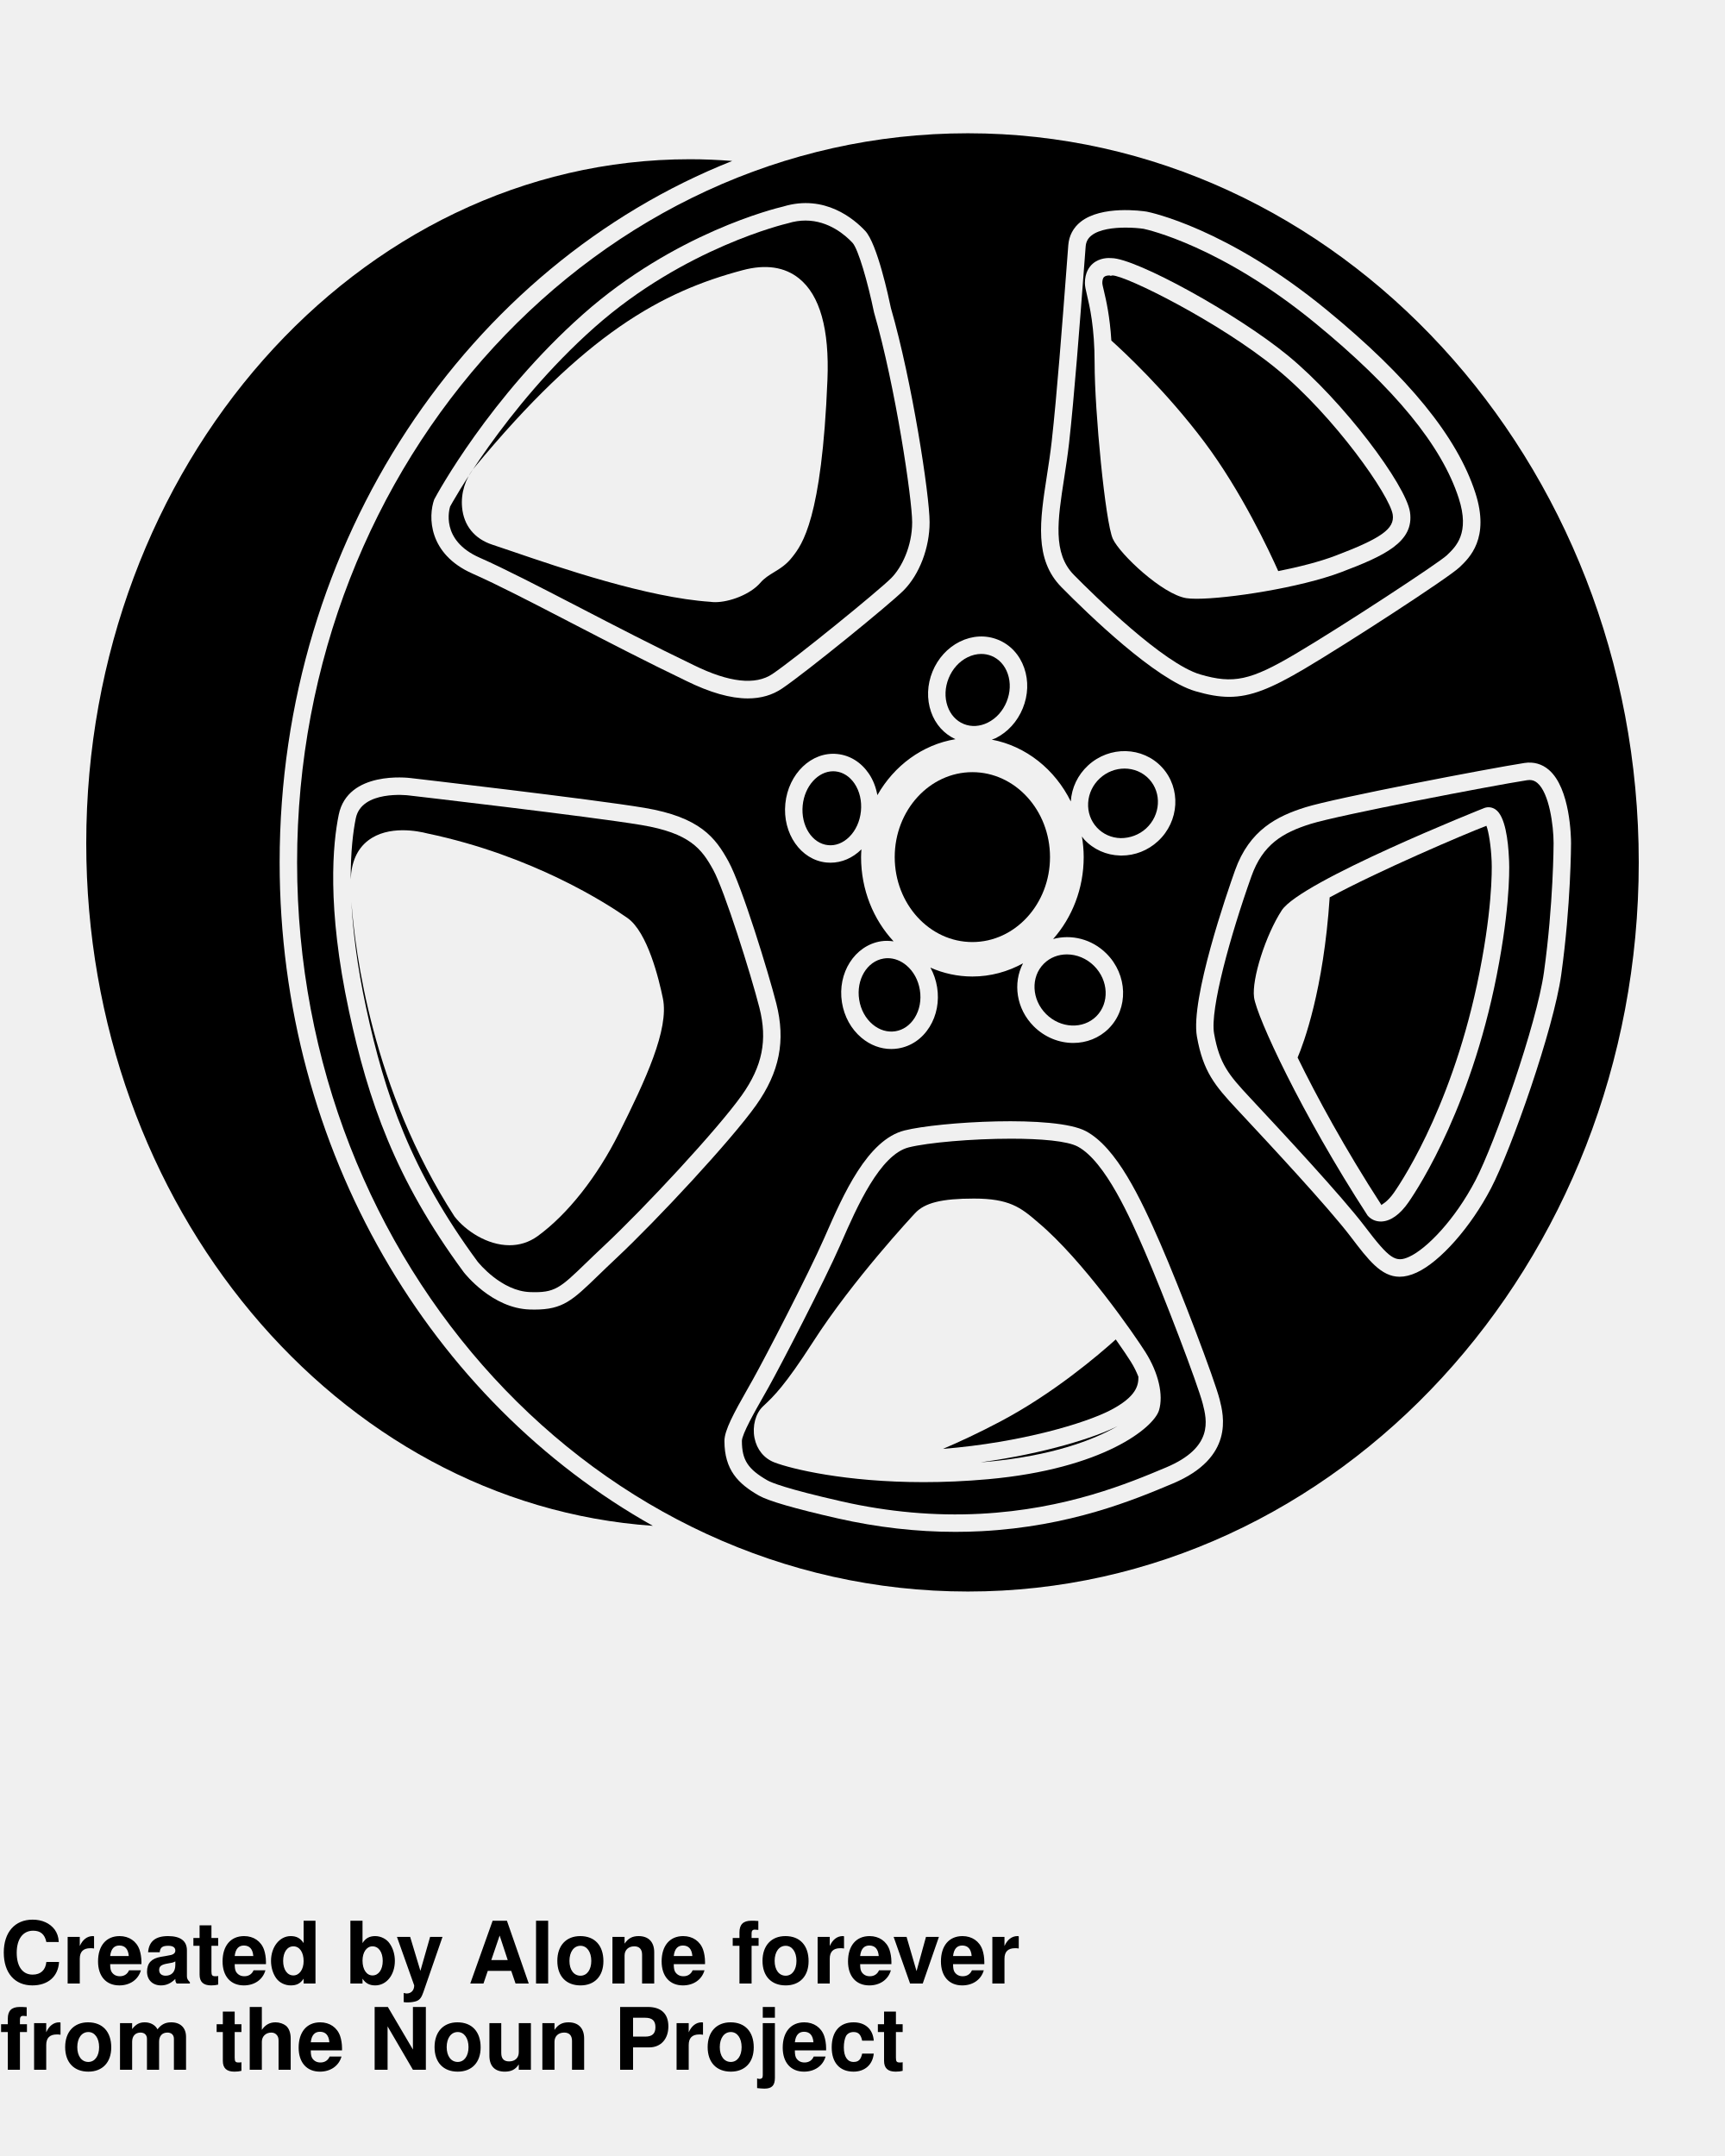
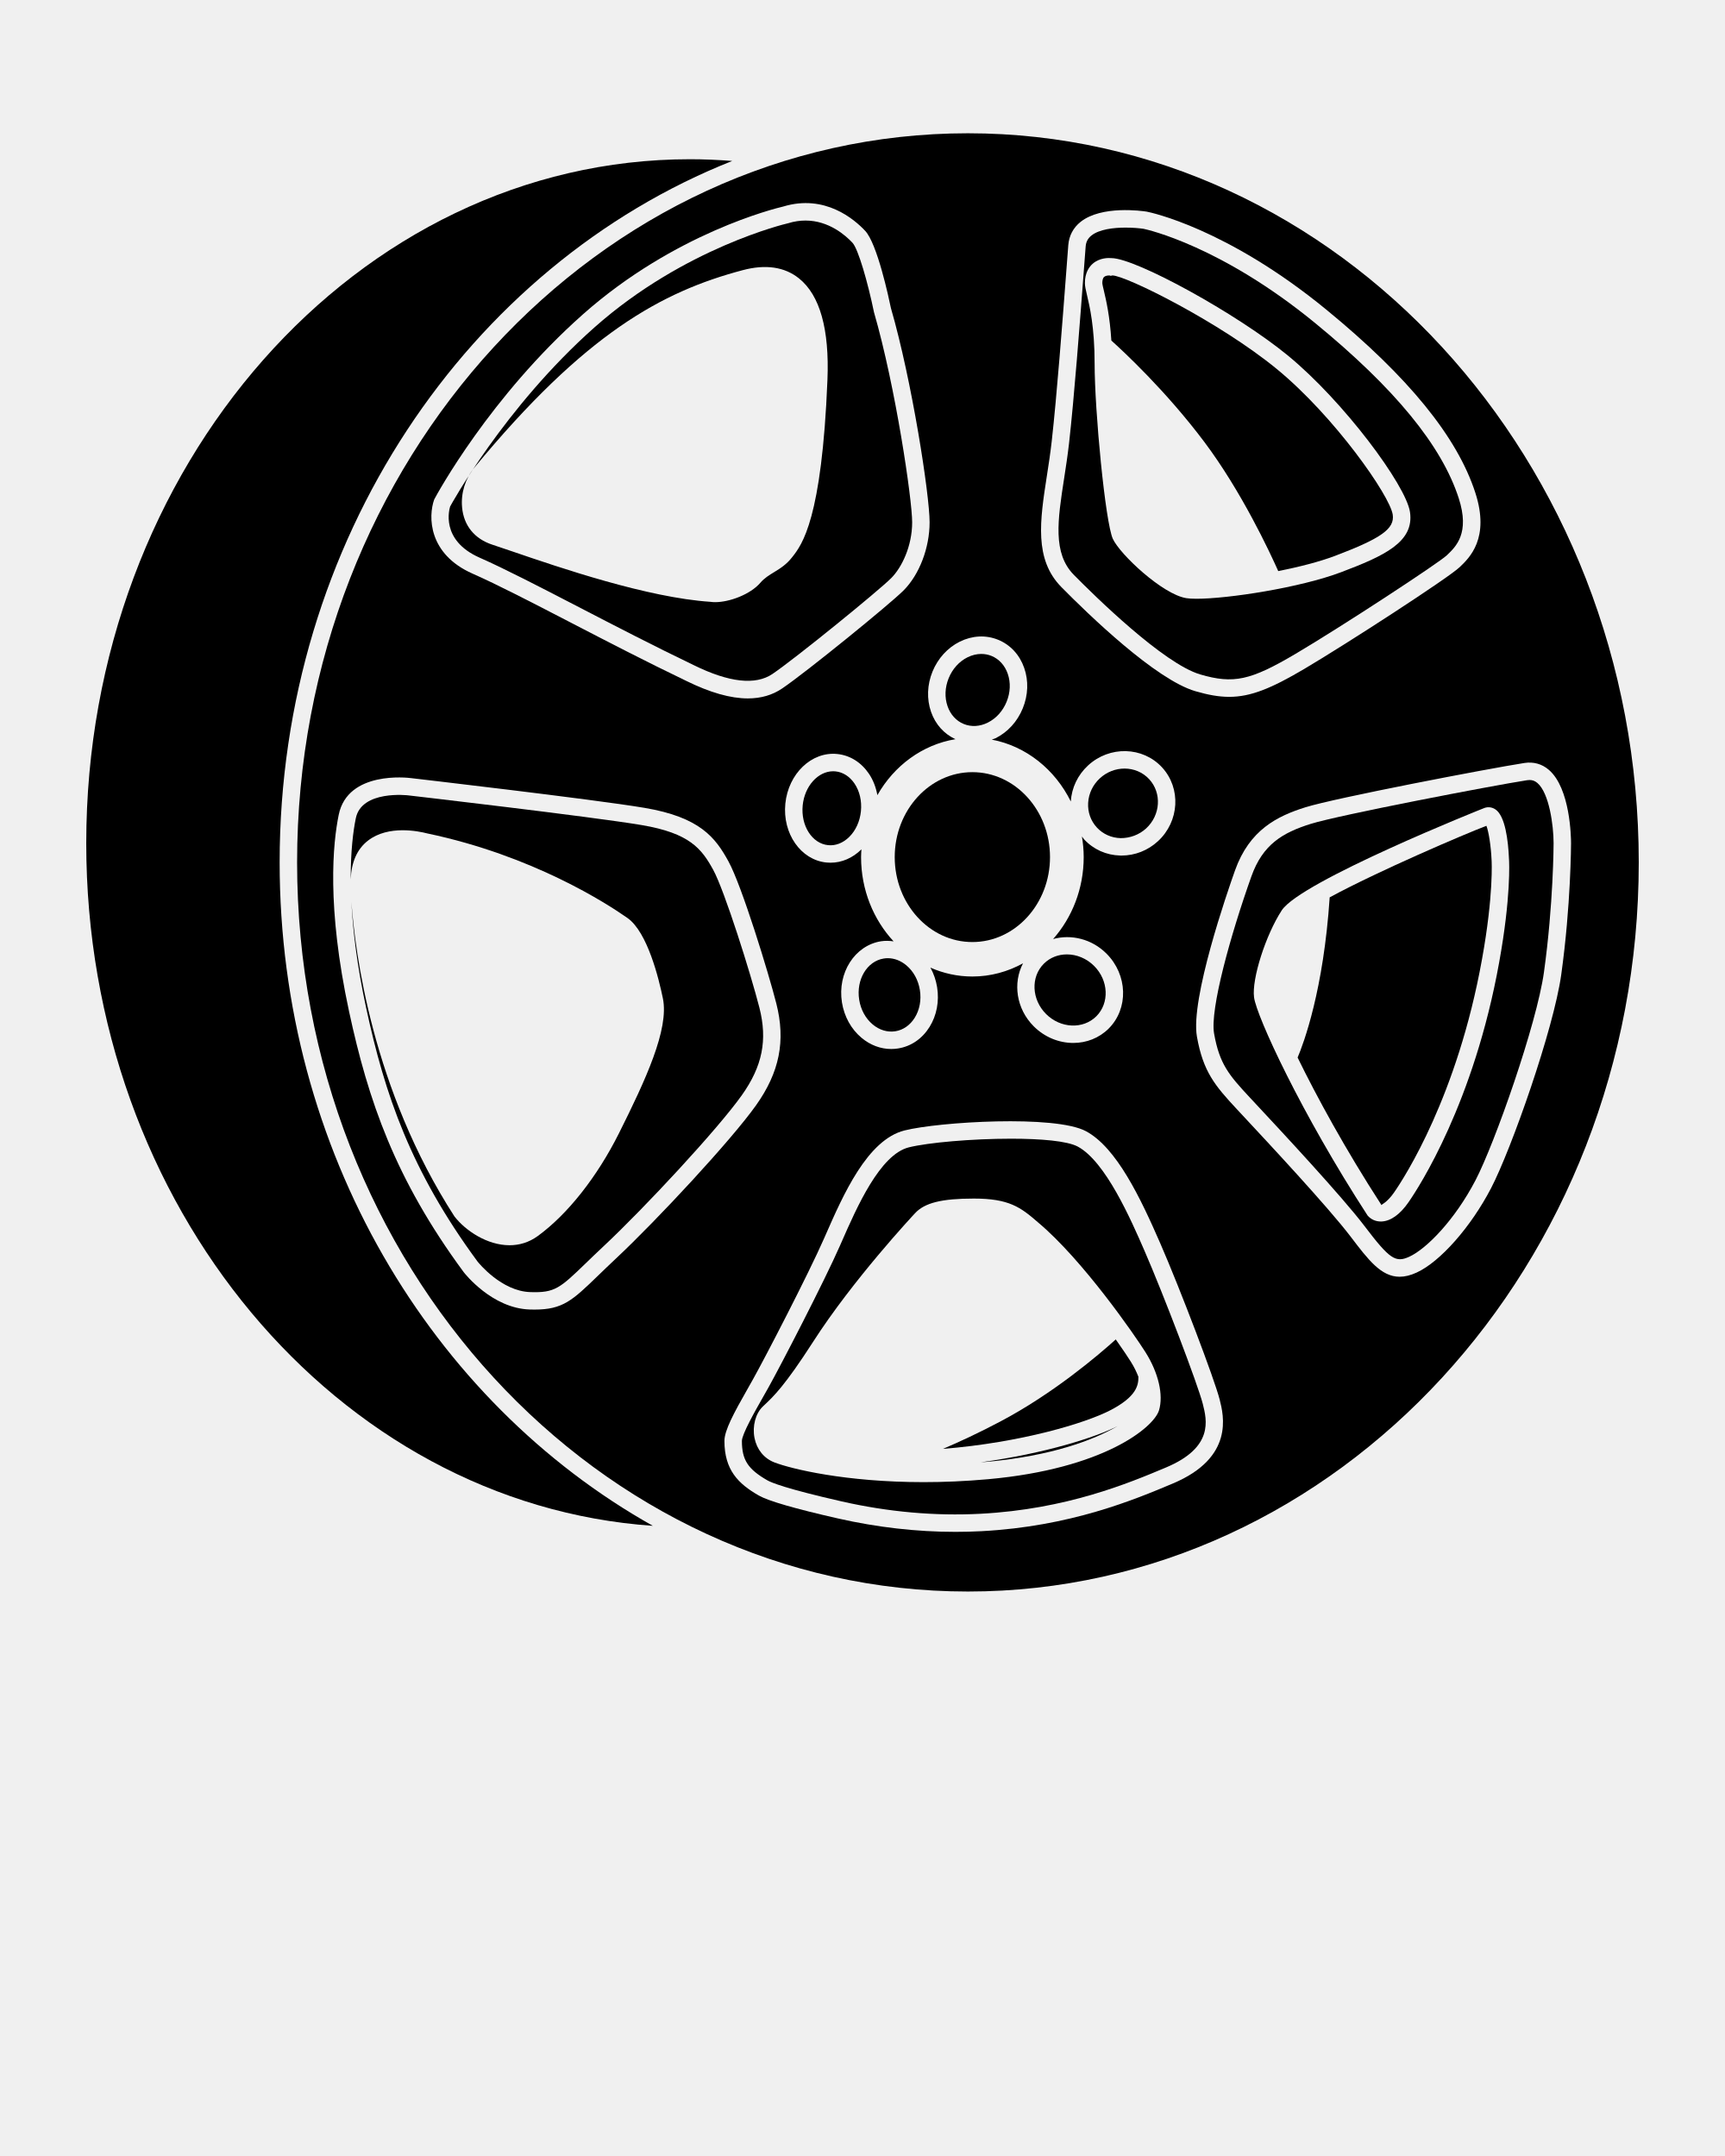
<svg xmlns="http://www.w3.org/2000/svg" version="1.1" x="0px" y="0px" viewBox="0 0 100 125" style="enable-background:new 0 0 100 100;" xml:space="preserve">
  <style type="text/css">
	.st0{fill:none;stroke:#000000;stroke-miterlimit:10;}
	.st1{fill:none;stroke:#FFFFFF;stroke-linecap:round;stroke-linejoin:round;stroke-miterlimit:10;}
	.st2{fill:none;stroke:#000000;stroke-linecap:round;stroke-linejoin:round;stroke-miterlimit:10;}
</style>
  <g>
    <g>
      <path d="M44.025,58.43c-0.499-1.96-2.021-6.796-2.68-8    c-0.671-1.223-1.361-2.125-4.153-2.595c-2.931-0.493-13.408-1.708-13.514-1.72    c-0.032-0.005-2.712-0.321-3.051,1.323c-0.151,0.734-0.301,1.912-0.296,3.543    c0.038-0.994,0.368-1.756,1.006-2.248c1.178-0.909,2.926-0.545,3.437-0.412    c6.127,1.286,10.429,4.078,11.602,4.903c1.162,0.818,1.823,3.537,2.054,4.669    c0.362,1.78-0.999,4.714-2.551,7.817c-1.262,2.523-2.974,4.691-4.699,5.949    c-0.521,0.381-1.085,0.537-1.643,0.537c-1.286,0-2.543-0.833-3.192-1.67    c-4.771-7.383-5.767-15.354-5.974-18.239c0.086,1.66,0.324,3.678,0.852,6.133    c1.083,5.04,2.597,9.473,6.458,14.718c0.066,0.084,1.389,1.722,3.059,1.775    c1.422,0.047,1.713-0.217,3.228-1.683c0.3-0.29,0.644-0.623,1.049-1.001    c2.358-2.209,6.592-6.763,7.987-8.73C44.197,61.819,44.501,60.304,44.025,58.43    z" />
      <path d="M66.343,72.506c-0.787-1.805-2.252-5.164-3.865-6.03    c-0.613-0.329-2.153-0.457-3.861-0.457c-2.26,0-4.819,0.224-5.932,0.502    c-1.674,0.419-3.013,3.469-3.898,5.488l-0.086,0.196    c-0.93,2.116-3.457,6.994-4.158,8.246l-0.299,0.529    c-0.462,0.813-1.235,2.173-1.235,2.562c0,1.103,0.347,1.637,1.483,2.288    c0.212,0.121,1.056,0.482,4.308,1.22c2.699,0.612,5.402,0.853,8.035,0.715    c4.999-0.261,8.607-1.779,10.764-2.686c2.767-1.164,2.366-2.744,2.127-3.689    C69.445,80.285,67.454,75.057,66.343,72.506z M67.188,81.769    c-0.304,0.998-3.219,3.39-9.903,3.992c-1.331,0.12-2.584,0.17-3.744,0.17    c-4.536,0-7.664-0.768-8.643-1.142c-0.603-0.231-1.025-0.747-1.158-1.418    c-0.136-0.691,0.06-1.428,0.492-1.835l0.082-0.077    c0.524-0.494,1.178-1.108,2.815-3.652c2.324-3.622,5.805-7.348,5.916-7.466    c0.556-0.605,1.545-0.851,3.41-0.851c2.036,0,2.707,0.498,3.717,1.378    c2.601,2.177,5.629,6.57,6.238,7.539C67.159,79.597,67.457,80.886,67.188,81.769z    " />
      <path d="M64.682,77.657c-0.996,0.899-3.613,3.134-6.69,4.758    c-1.285,0.679-2.395,1.191-3.329,1.588c4.569-0.37,8.26-1.498,9.679-2.227    c1.567-0.804,1.658-1.482,1.652-1.957c-0.111-0.279-0.249-0.57-0.44-0.873    C65.403,78.704,65.095,78.242,64.682,77.657z" />
      <path d="M56.851,84.78c0.115-0.009,0.227-0.016,0.343-0.026    c3.777-0.34,6.211-1.268,7.594-2.071    C63.519,83.33,60.577,84.272,56.851,84.78z" />
      <path d="M48.435,44.723c-0.046-0.004-0.09-0.007-0.134-0.007    c-0.877,0-1.655,0.855-1.768,1.977c-0.117,1.179,0.544,2.215,1.474,2.307    c0.432,0.045,0.867-0.125,1.222-0.475c0.38-0.375,0.621-0.906,0.68-1.494    v-0.001c0.058-0.589-0.073-1.157-0.371-1.6    C49.259,45.018,48.867,44.767,48.435,44.723z" />
      <path d="M16.211,50c0-18.662,10.944-34.603,26.235-40.668    c-0.812-0.063-1.627-0.1-2.44-0.1C20.704,9.231,5,27.021,5,48.889    C5,69.934,19.547,87.195,37.846,88.464C25.011,81.261,16.211,66.729,16.211,50z" />
      <path d="M63.585,47.976c0.356,0.385,0.847,0.604,1.384,0.617    c0.534,0.001,1.065-0.189,1.474-0.564c0.837-0.772,0.916-2.052,0.177-2.853    c-0.379-0.41-0.9-0.616-1.43-0.616c-0.506,0-1.02,0.187-1.429,0.564    c-0.407,0.376-0.649,0.882-0.68,1.424c-0.031,0.535,0.149,1.043,0.505,1.428    V47.976z" />
      <path d="M55.871,41.976c0.438,0.178,0.932,0.15,1.393-0.081    c0.484-0.241,0.871-0.67,1.09-1.208v-0c0.219-0.538,0.243-1.116,0.065-1.626    c-0.169-0.487-0.504-0.854-0.94-1.032c-0.19-0.077-0.389-0.115-0.592-0.115    c-0.267,0-0.539,0.066-0.801,0.196c-0.484,0.241-0.871,0.671-1.09,1.209    c-0.219,0.539-0.243,1.116-0.065,1.627    C55.1,41.432,55.434,41.798,55.871,41.976z" />
      <path d="M51.868,49.693c0,2.716,2.019,4.925,4.501,4.925s4.501-2.21,4.501-4.925    c0-2.716-2.02-4.925-4.501-4.925S51.868,46.978,51.868,49.693z" />
      <path d="M52.544,55.969c-0.324-0.272-0.699-0.415-1.078-0.415    c-0.078,0-0.157,0.006-0.236,0.019c-0.97,0.155-1.608,1.228-1.422,2.39    c0.092,0.577,0.369,1.085,0.782,1.431c0.392,0.329,0.856,0.467,1.314,0.396    c0.457-0.073,0.856-0.353,1.126-0.787c0.283-0.458,0.389-1.027,0.296-1.604    C53.234,56.823,52.957,56.315,52.544,55.969z" />
      <path d="M60.641,58.79c0.84,0.84,2.149,0.896,2.916,0.13    c0.768-0.769,0.71-2.077-0.129-2.916c-0.444-0.444-1.02-0.67-1.578-0.67    c-0.496,0-0.977,0.178-1.338,0.54C59.743,56.642,59.801,57.95,60.641,58.79z" />
      <path d="M27.804,32.332c1.482,0.655,3.463,1.681,5.756,2.869    c2.049,1.062,4.371,2.265,6.665,3.366c2.04,1.003,3.57,1.174,4.555,0.508    c1.341-0.909,6.134-4.807,6.884-5.557c0.604-0.605,1.215-1.841,1.215-3.239    c0-1.316-0.958-7.844-2.213-12.176c-0.354-1.716-0.911-3.666-1.247-4.028    c-0.403-0.432-1.372-1.288-2.724-1.288c-0.317,0-0.655,0.047-1.011,0.157    l-0.038,0.01c-0.058,0.013-5.961,1.397-11.175,6.019    c-5.249,4.653-8.346,10.335-8.376,10.392C26.055,29.499,25.505,31.317,27.804,32.332z     M27.496,27.115c6.426-7.783,10.867-10.207,15.558-11.451    c1.329-0.354,2.429-0.193,3.265,0.477c1.214,0.973,1.768,2.95,1.649,5.876    c-0.325,8.09-1.477,9.563-2.031,10.27c-0.343,0.445-0.703,0.666-1.052,0.879    c-0.294,0.18-0.573,0.35-0.8,0.615c-0.593,0.691-1.804,1.131-2.626,1.131    c-0.099,0-0.193-0.006-0.279-0.02c-3.639-0.241-8.725-1.979-11.457-2.914    c-0.464-0.159-0.861-0.294-1.174-0.396c-1.041-0.339-1.667-1.11-1.762-2.17    C26.712,28.588,26.971,27.751,27.496,27.115z" />
      <path d="M72.547,50.804c-1.216,3.413-2.413,7.723-2.165,9.121    c0.311,1.757,0.856,2.402,2.059,3.693l0.331,0.355    c1.499,1.608,5.011,5.374,6.33,7.111c1.455,1.916,1.798,2.147,2.604,1.774    c0.996-0.46,2.632-2.129,3.831-4.429c1.118-2.146,3.546-9.047,3.967-12.059    c0.551-3.952,0.559-7.436,0.559-7.482c-0.001-1.041-0.257-2.908-0.936-3.49    c-0.139-0.119-0.283-0.175-0.455-0.175c-0.045,0-0.092,0.003-0.14,0.011    c-2.04,0.317-10.898,2.018-12.549,2.533    C74.348,48.279,73.202,48.965,72.547,50.804z M86.061,46.841    c0.217-0.074,0.445-0.041,0.637,0.091c0.558,0.385,0.733,1.775,0.78,2.875    c0.011,0.161,0.122,2.179-0.571,5.995c-1.462,8.12-4.632,13.004-5.254,13.901    c-0.485,0.701-1.021,1.087-1.548,1.116c-0.021,0.001-0.042,0.001-0.061,0.001    c-0.299,0-0.568-0.121-0.763-0.346c-3.842-5.917-6.437-11.542-6.583-12.652    c-0.139-1.06,0.671-3.604,1.606-5.042C75.4,51.092,85.96,46.875,86.061,46.841z" />
      <path d="M56.111,7.727C34.667,7.727,17.223,26.69,17.223,50    s17.445,42.273,38.888,42.273C77.554,92.273,95,73.31,95,50    S77.554,7.727,56.111,7.727z M55.635,37.204c0.725-0.36,1.516-0.401,2.226-0.112    c0.71,0.289,1.248,0.87,1.514,1.636c0.259,0.743,0.229,1.574-0.084,2.339    c-0.312,0.766-0.871,1.382-1.575,1.732c-0.073,0.036-0.148,0.052-0.222,0.082    c1.99,0.377,3.667,1.731,4.581,3.586c0.051-0.797,0.405-1.538,1.001-2.088    c1.247-1.15,3.17-1.1,4.287,0.109c1.117,1.211,1.012,3.132-0.234,4.282    c-0.584,0.539-1.331,0.833-2.112,0.833c-0.023,0-0.046-0-0.07-0.001    c-0.814-0.018-1.56-0.353-2.103-0.942c-0.047-0.051-0.081-0.111-0.124-0.165    c0.064,0.39,0.103,0.788,0.103,1.197c0,1.84-0.677,3.51-1.772,4.751    c1.042-0.288,2.236-0.011,3.092,0.844c1.233,1.233,1.292,3.183,0.129,4.346    c-0.558,0.558-1.299,0.835-2.053,0.835c-0.818,0-1.651-0.323-2.293-0.965    c-1.014-1.015-1.22-2.507-0.62-3.653c-0.882,0.486-1.878,0.766-2.936,0.766    c-0.861,0-1.682-0.185-2.433-0.515c0.191,0.346,0.324,0.731,0.389,1.138    c0.13,0.817-0.025,1.632-0.436,2.296c-0.426,0.687-1.074,1.132-1.825,1.252    c-0.134,0.021-0.268,0.032-0.401,0.032c-0.614,0-1.215-0.225-1.723-0.652    c-0.6-0.503-1-1.229-1.132-2.046c-0.274-1.713,0.741-3.304,2.261-3.548    c0.246-0.039,0.49-0.029,0.732,0.004c-1.164-1.253-1.885-2.98-1.885-4.885    c0-0.151,0.012-0.299,0.021-0.448c-0.511,0.504-1.14,0.774-1.794,0.774    c-0.079,0-0.158-0.004-0.238-0.012c-1.484-0.149-2.552-1.68-2.379-3.414    c0.174-1.735,1.52-3.028,3.008-2.877c0.738,0.074,1.391,0.482,1.841,1.149    c0.246,0.366,0.404,0.789,0.487,1.236c0.971-1.708,2.609-2.928,4.526-3.244    c-0.658-0.302-1.161-0.854-1.414-1.582c-0.259-0.743-0.229-1.574,0.084-2.34    C54.372,38.171,54.931,37.556,55.635,37.204z M25.172,28.957    c0.159-0.307,3.238-5.961,8.626-10.737c5.318-4.714,11.154-6.14,11.604-6.245    c2.418-0.737,4.131,0.742,4.757,1.413c0.695,0.748,1.361,3.858,1.488,4.474    c1.223,4.216,2.243,10.836,2.243,12.418c0,1.483-0.593,3.035-1.511,3.954    c-0.8,0.8-5.632,4.73-7.032,5.679c-0.57,0.387-1.232,0.58-1.995,0.58    c-1.008,0-2.191-0.338-3.569-1.016c-2.303-1.105-4.633-2.313-6.688-3.377    c-2.278-1.181-4.246-2.2-5.7-2.842C24.824,32.121,24.817,29.948,25.172,28.957    z M35.709,72.965c-0.4,0.375-0.74,0.704-1.037,0.991    c-1.487,1.437-2.038,1.971-3.687,1.971c-0.089,0-0.181-0.001-0.276-0.005    c-2.188-0.069-3.765-2.085-3.832-2.171l-0.006-0.009    c-3.972-5.393-5.526-9.942-6.638-15.112c-1.308-6.081-0.934-9.75-0.596-11.396    c0.526-2.56,4.018-2.142,4.163-2.124c0.1,0.012,10.603,1.229,13.559,1.727    c3.229,0.544,4.117,1.729,4.872,3.107c0.775,1.414,2.326,6.477,2.773,8.236    c0.55,2.163,0.188,3.983-1.175,5.902    C42.403,66.094,38.1,70.725,35.709,72.965z M67.989,86.011    c-2.216,0.932-5.927,2.493-11.102,2.764c-0.498,0.026-0.998,0.039-1.5,0.039    c-2.247,0-4.532-0.261-6.812-0.778c-2.489-0.565-4.032-1.012-4.586-1.329    c-1.196-0.684-1.993-1.484-1.993-3.166c0-0.611,0.541-1.609,1.368-3.062    l0.295-0.523c0.694-1.24,3.197-6.068,4.115-8.159l0.086-0.195    c1.023-2.331,2.423-5.524,4.579-6.062c1.992-0.5,8.731-0.913,10.516,0.045    c1.775,0.951,3.157,3.863,4.314,6.517c1.151,2.641,3.141,7.877,3.435,9.036    C70.939,82.063,71.559,84.51,67.989,86.011z M89.785,44.631    c1.253,1.073,1.29,3.935,1.29,4.258c0,0.036-0.007,3.591-0.569,7.621    c-0.44,3.16-2.896,10.131-4.072,12.387c-1.169,2.243-2.938,4.25-4.303,4.88    c-0.365,0.168-0.692,0.246-0.993,0.246c-1.075,0-1.822-0.986-2.841-2.327    c-1.288-1.696-4.775-5.436-6.264-7.033L71.701,64.307    c-1.273-1.367-1.954-2.175-2.314-4.205c-0.387-2.187,1.772-8.411,2.208-9.637    c0.839-2.359,2.46-3.154,4.086-3.662c1.728-0.54,10.583-2.239,12.695-2.568    C88.902,44.155,89.389,44.291,89.785,44.631z M84.614,32.886    c-0.646,0.616-6.507,4.42-8.994,5.891c-1.923,1.137-3.114,1.625-4.363,1.625    c-0.609,0-1.231-0.116-1.96-0.328c-2.303-0.673-6.197-4.443-7.764-6.032    c-1.594-1.618-1.246-3.862-0.844-6.459c0.1-0.64,0.202-1.305,0.279-1.989    c0.298-2.647,0.632-7.048,0.832-9.677L61.93,14.209    c0.043-0.546,0.291-1.012,0.717-1.349c1.218-0.962,3.55-0.632,3.814-0.592    l0.019,0.003c0.187,0.036,4.633,0.949,10.402,5.676    c4.77,3.91,7.597,7.385,8.645,10.624    C86.38,31.209,85.187,32.341,84.614,32.886z" />
      <path d="M76.24,18.73c-5.454-4.471-9.725-5.418-9.946-5.464    c-0.228-0.034-0.612-0.07-1.04-0.07c-0.702,0-1.525,0.097-1.981,0.458    c-0.207,0.164-0.314,0.366-0.336,0.635l-0.13,1.702    c-0.199,2.637-0.534,7.05-0.834,9.715c-0.079,0.698-0.184,1.377-0.285,2.03    c-0.375,2.424-0.671,4.339,0.566,5.595c1.179,1.196,5.194,5.149,7.327,5.772    c1.926,0.563,2.908,0.351,5.523-1.195c2.723-1.61,8.306-5.271,8.77-5.713    c0.531-0.505,1.347-1.28,0.69-3.31C83.578,25.834,80.855,22.513,76.24,18.73z     M77.75,33.173c-2.392,0.905-6.568,1.542-8.385,1.542    c-0.244,0-0.444-0.012-0.594-0.035c-1.386-0.222-3.856-2.553-4.259-3.44    c-0.435-0.957-1.056-7.402-1.056-10.175c0-2.094-0.288-3.308-0.443-3.961    c-0.072-0.307-0.12-0.51-0.12-0.693c0-0.601,0.247-0.942,0.453-1.122    c0.407-0.355,0.929-0.339,1.089-0.324c1.409,0.007,7.244,3.205,10.213,5.638    c3.244,2.659,6.859,7.527,7.09,9.084    C81.996,31.425,80.248,32.228,77.75,33.173z" />
      <path d="M74.007,21.386c-3.32-2.72-8.751-5.416-9.523-5.417L64.387,15.994l-0.048-0.021    c-0.011-0.001-0.026-0.002-0.043-0.002c-0.08,0-0.212,0.015-0.289,0.084    c-0.086,0.077-0.104,0.236-0.104,0.357c0,0.066,0.047,0.266,0.094,0.46    c0.128,0.54,0.34,1.451,0.429,2.872c0.65,0.583,3.155,2.9,5.394,5.884    c2.148,2.864,3.776,6.35,4.281,7.483c1.199-0.239,2.382-0.539,3.291-0.883    c2.685-1.016,3.466-1.574,3.346-2.39C80.575,28.737,77.357,24.132,74.007,21.386z" />
      <path d="M80.087,69.869c0.004-0.048,0.315-0.134,0.735-0.741    c0.6-0.867,3.666-5.59,5.09-13.505c0.682-3.754,0.559-5.732,0.557-5.752    l-0.001-0.013c-0.035-0.799-0.165-1.633-0.299-1.98    c-1.271,0.484-6.261,2.617-9.086,4.148c-0.356,5.377-1.507,8.459-1.859,9.288    C76.32,63.559,77.972,66.606,80.087,69.869z" />
    </g>
  </g>
-   <text x="0" y="115" fill="#000000" font-size="5px" font-weight="bold" font-family="'Helvetica Neue', Helvetica, Arial-Unicode, Arial, Sans-serif">Created by Alone forever</text>
-   <text x="0" y="120" fill="#000000" font-size="5px" font-weight="bold" font-family="'Helvetica Neue', Helvetica, Arial-Unicode, Arial, Sans-serif">from the Noun Project</text>
</svg>
